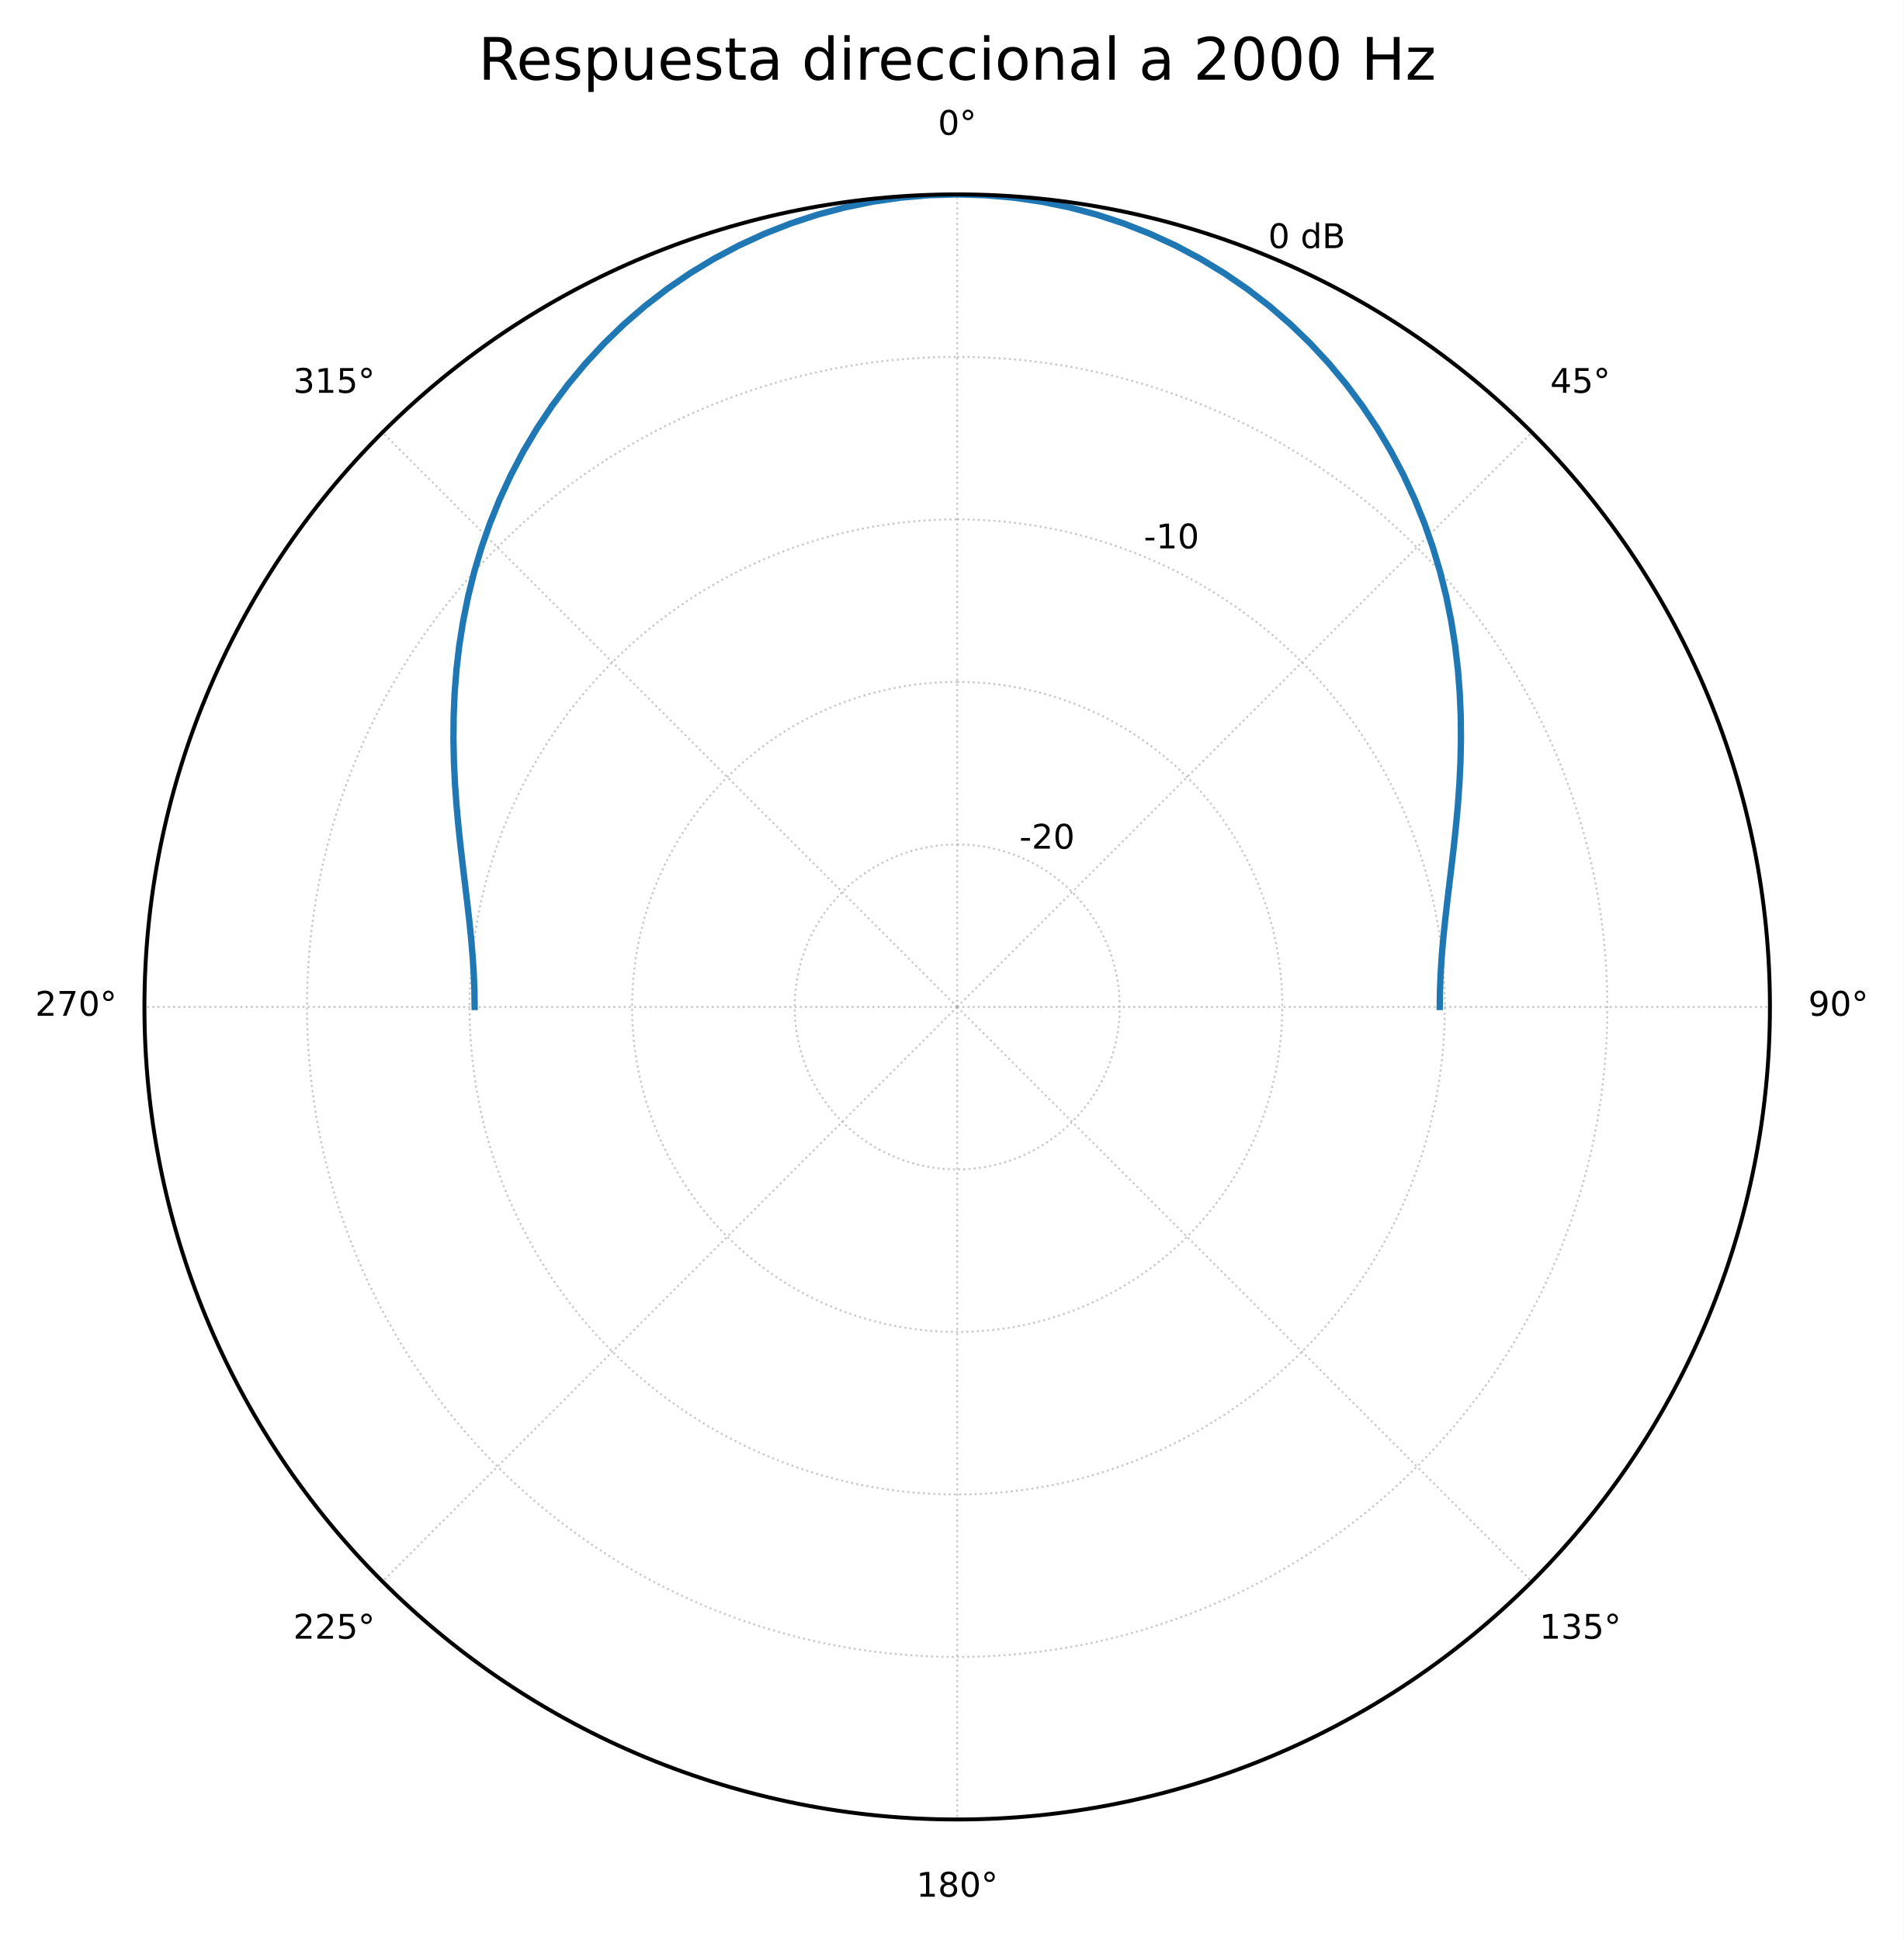
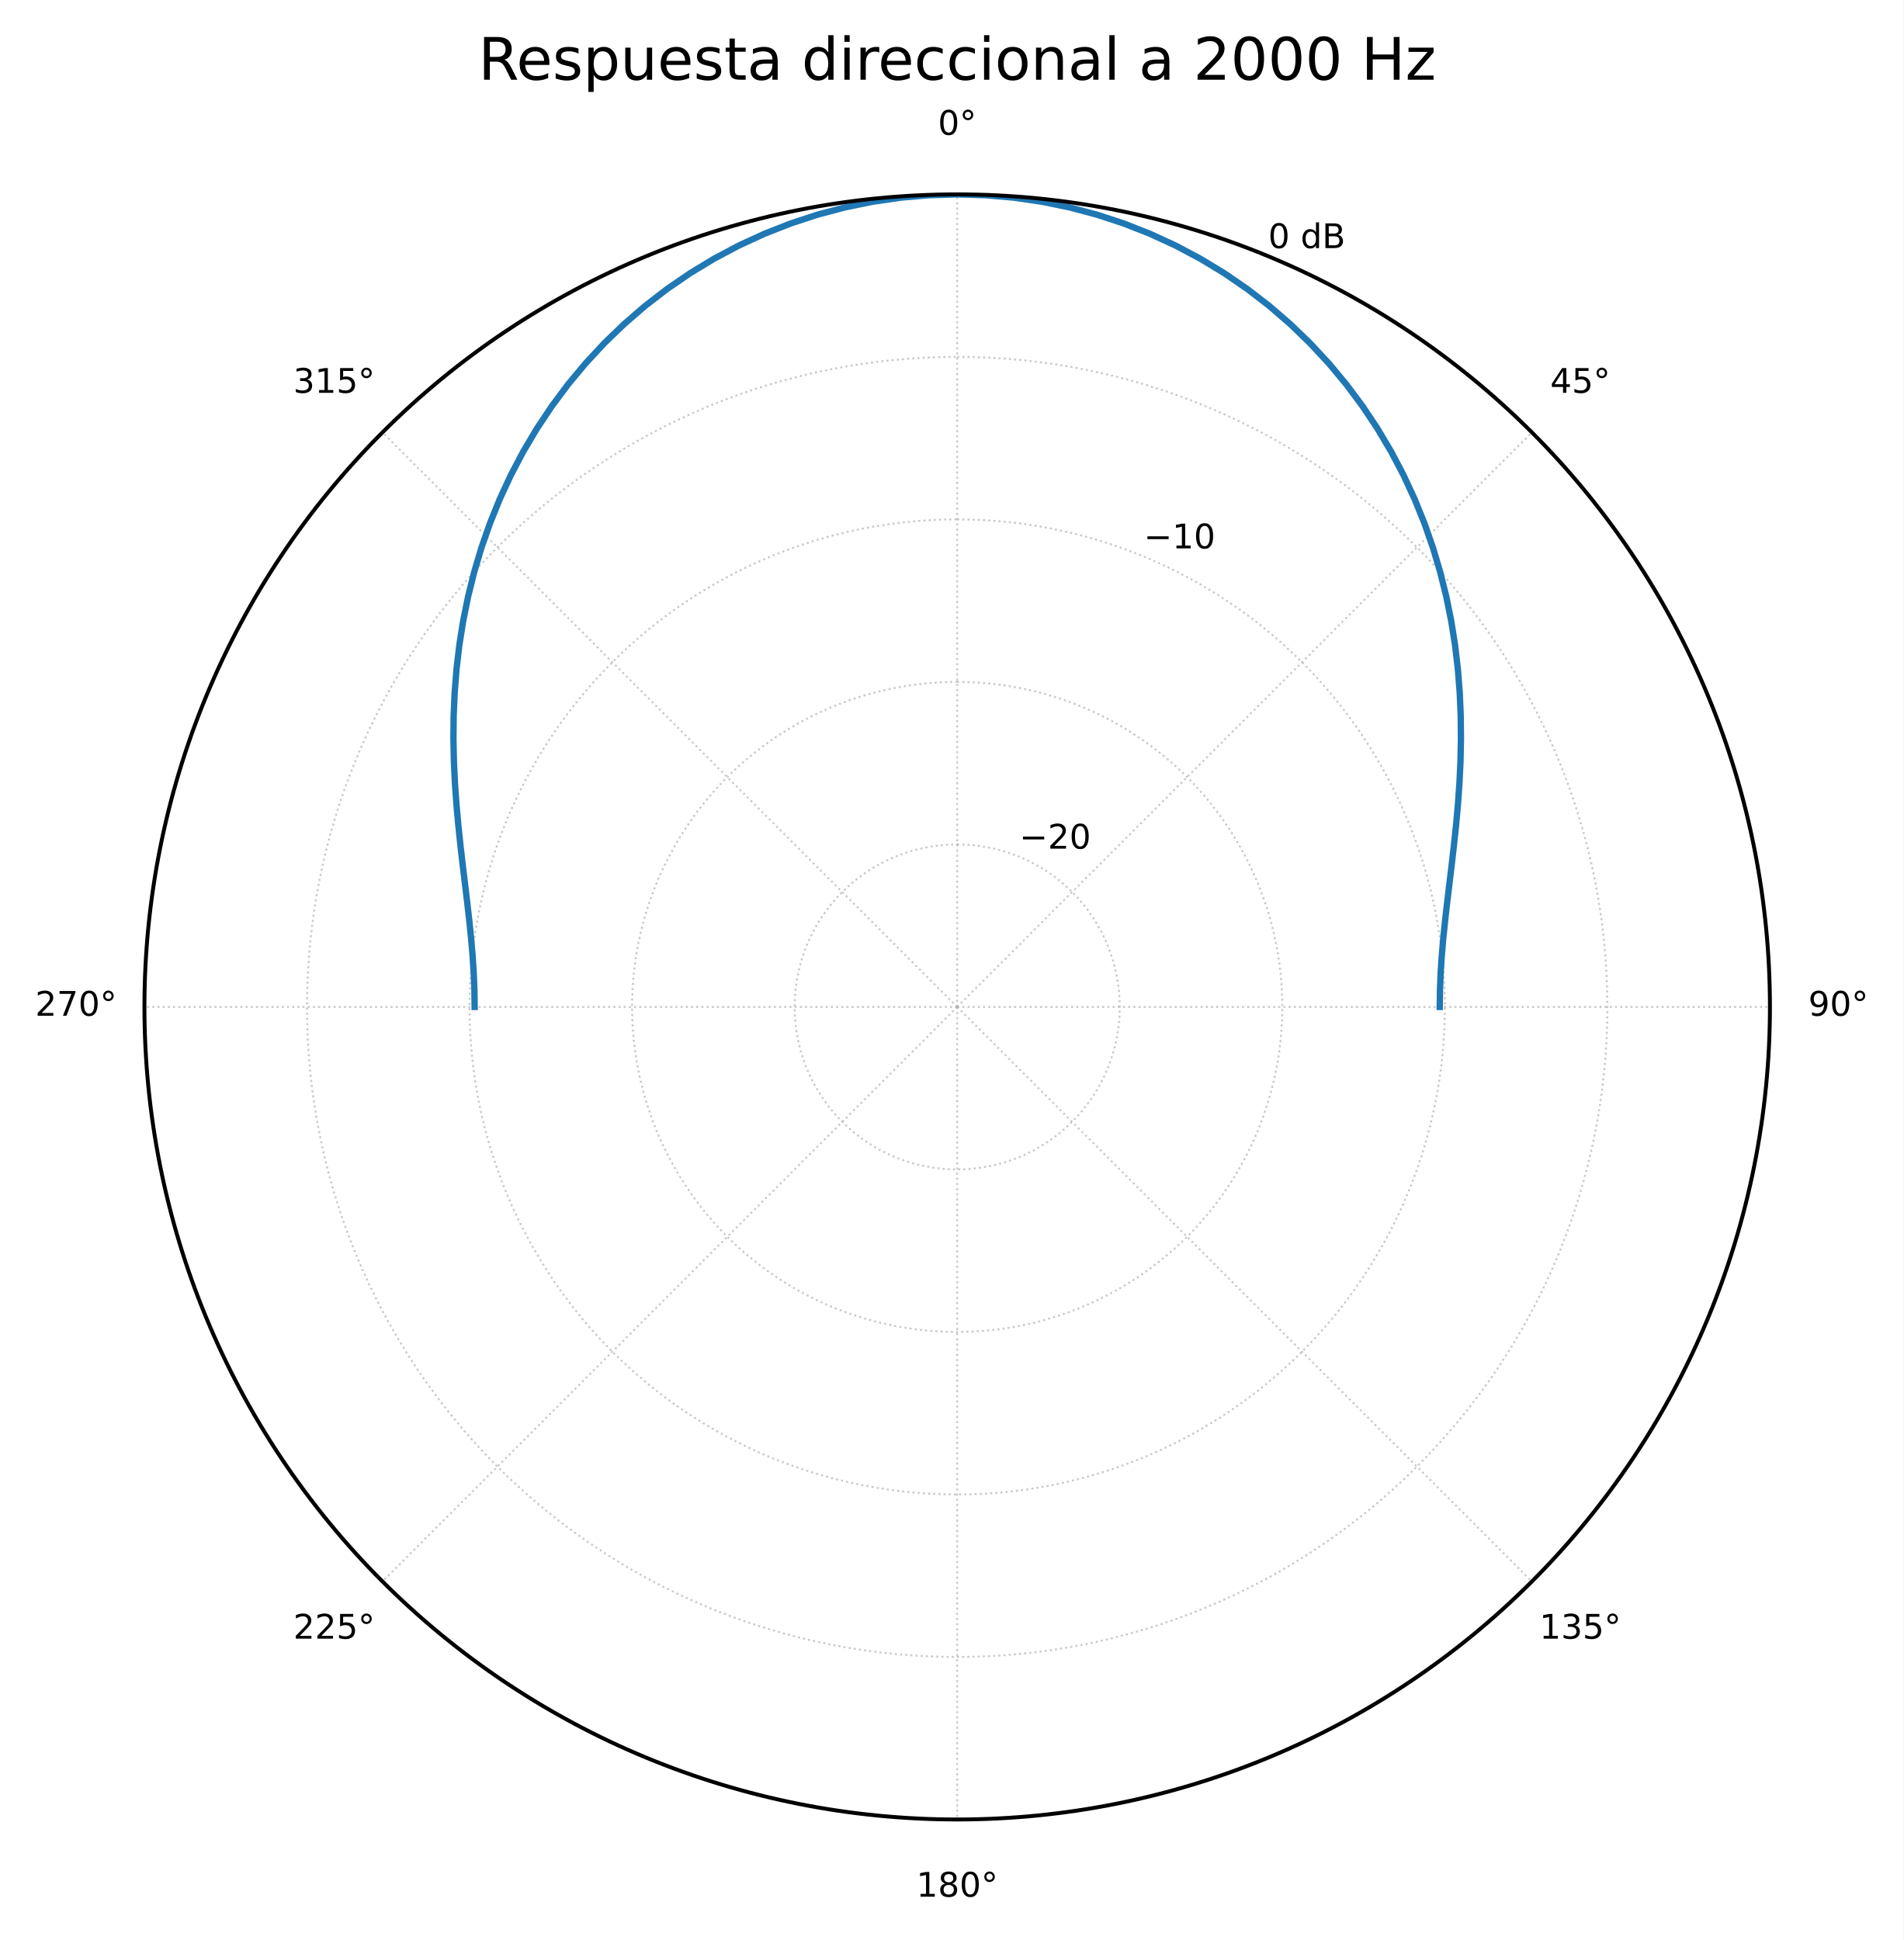
<svg xmlns="http://www.w3.org/2000/svg" xmlns:xlink="http://www.w3.org/1999/xlink" width="389.549pt" height="397.098pt" viewBox="0 0 389.549 397.098" version="1.1">
  <defs>
    <style type="text/css">*{stroke-linejoin: round; stroke-linecap: butt}</style>
  </defs>
  <g id="figure_1">
    <g id="patch_1">
      <path d="M 0 397.098  L 389.549 397.098  L 389.549 0  L 0 0  z " style="fill: #ffffff" />
    </g>
    <g id="axes_1">
      <g id="patch_2">
        <path d="M 362.198 206.108  C 362.198 184.267 357.896 162.639 349.538 142.46  C 341.18 122.282 328.928 103.946 313.484 88.502  C 298.04 73.058 279.705 60.807 259.526 52.448  C 239.348 44.09 217.719 39.788 195.878 39.788  C 174.037 39.788 152.409 44.09 132.23 52.448  C 112.052 60.807 93.716 73.058 78.272 88.502  C 62.828 103.946 50.577 122.282 42.219 142.46  C 33.861 162.639 29.558 184.267 29.558 206.108  C 29.558 227.949 33.861 249.578 42.219 269.756  C 50.577 289.934 62.828 308.27 78.272 323.714  C 93.716 339.158 112.052 351.41 132.23 359.768  C 152.409 368.126 174.037 372.428 195.878 372.428  C 217.719 372.428 239.348 368.126 259.526 359.768  C 279.705 351.41 298.04 339.158 313.484 323.714  C 328.928 308.27 341.18 289.934 349.538 269.756  C 357.896 249.578 362.198 227.949 362.198 206.108  M 195.878 206.108  C 195.878 206.108 195.878 206.108 195.878 206.108  C 195.878 206.108 195.878 206.108 195.878 206.108  C 195.878 206.108 195.878 206.108 195.878 206.108  C 195.878 206.108 195.878 206.108 195.878 206.108  C 195.878 206.108 195.878 206.108 195.878 206.108  C 195.878 206.108 195.878 206.108 195.878 206.108  C 195.878 206.108 195.878 206.108 195.878 206.108  C 195.878 206.108 195.878 206.108 195.878 206.108  C 195.878 206.108 195.878 206.108 195.878 206.108  C 195.878 206.108 195.878 206.108 195.878 206.108  C 195.878 206.108 195.878 206.108 195.878 206.108  C 195.878 206.108 195.878 206.108 195.878 206.108  C 195.878 206.108 195.878 206.108 195.878 206.108  C 195.878 206.108 195.878 206.108 195.878 206.108  C 195.878 206.108 195.878 206.108 195.878 206.108  C 195.878 206.108 195.878 206.108 195.878 206.108  z " style="fill: #ffffff" />
      </g>
      <g id="matplotlib.axis_1">
        <g id="xtick_1">
          <g id="line2d_1">
            <path d="M 195.878 206.108  L 195.878 39.788  " clip-path="url(#p73c5d50bfb)" style="fill: none; stroke-dasharray: 0.4,0.66; stroke-dashoffset: 0; stroke: #b0b0b0; stroke-opacity: 0.7; stroke-width: 0.4" />
          </g>
          <g id="text_1">
            <g transform="translate(191.9356 27.5909) scale(0.0694 -0.0694)">
              <defs>
                <path id="DejaVuSans-13" d="M 2034 4250  Q 1547 4250 1301 3770  Q 1056 3291 1056 2328  Q 1056 1369 1301 889  Q 1547 409 2034 409  Q 2525 409 2770 889  Q 3016 1369 3016 2328  Q 3016 3291 2770 3770  Q 2525 4250 2034 4250  z M 2034 4750  Q 2819 4750 3233 4129  Q 3647 3509 3647 2328  Q 3647 1150 3233 529  Q 2819 -91 2034 -91  Q 1250 -91 836 529  Q 422 1150 422 2328  Q 422 3509 836 4129  Q 1250 4750 2034 4750  z " transform="scale(0.015625)" />
                <path id="DejaVuSans-72" d="M 1600 4347  Q 1350 4347 1178 4173  Q 1006 4000 1006 3750  Q 1006 3503 1178 3333  Q 1350 3163 1600 3163  Q 1850 3163 2022 3333  Q 2194 3503 2194 3750  Q 2194 3997 2020 4172  Q 1847 4347 1600 4347  z M 1600 4750  Q 1800 4750 1984 4673  Q 2169 4597 2303 4453  Q 2447 4313 2519 4134  Q 2591 3956 2591 3750  Q 2591 3338 2302 3052  Q 2013 2766 1594 2766  Q 1172 2766 890 3047  Q 609 3328 609 3750  Q 609 4169 896 4459  Q 1184 4750 1600 4750  z " transform="scale(0.015625)" />
              </defs>
              <use xlink:href="#DejaVuSans-13" />
              <use xlink:href="#DejaVuSans-72" transform="translate(63.625 0)" />
            </g>
          </g>
        </g>
        <g id="xtick_2">
          <g id="line2d_2">
            <path d="M 195.878 206.108  L 313.484 88.502  " clip-path="url(#p73c5d50bfb)" style="fill: none; stroke-dasharray: 0.4,0.66; stroke-dashoffset: 0; stroke: #b0b0b0; stroke-opacity: 0.7; stroke-width: 0.4" />
          </g>
          <g id="text_2">
            <g transform="translate(317.2333 80.4054) scale(0.0694 -0.0694)">
              <defs>
                <path id="DejaVuSans-17" d="M 2419 4116  L 825 1625  L 2419 1625  L 2419 4116  z M 2253 4666  L 3047 4666  L 3047 1625  L 3713 1625  L 3713 1100  L 3047 1100  L 3047 0  L 2419 0  L 2419 1100  L 313 1100  L 313 1709  L 2253 4666  z " transform="scale(0.015625)" />
                <path id="DejaVuSans-18" d="M 691 4666  L 3169 4666  L 3169 4134  L 1269 4134  L 1269 2991  Q 1406 3038 1543 3061  Q 1681 3084 1819 3084  Q 2600 3084 3056 2656  Q 3513 2228 3513 1497  Q 3513 744 3044 326  Q 2575 -91 1722 -91  Q 1428 -91 1123 -41  Q 819 9 494 109  L 494 744  Q 775 591 1075 516  Q 1375 441 1709 441  Q 2250 441 2565 725  Q 2881 1009 2881 1497  Q 2881 1984 2565 2268  Q 2250 2553 1709 2553  Q 1456 2553 1204 2497  Q 953 2441 691 2322  L 691 4666  z " transform="scale(0.015625)" />
              </defs>
              <use xlink:href="#DejaVuSans-17" />
              <use xlink:href="#DejaVuSans-18" transform="translate(63.625 0)" />
              <use xlink:href="#DejaVuSans-72" transform="translate(127.25 0)" />
            </g>
          </g>
        </g>
        <g id="xtick_3">
          <g id="line2d_3">
            <path d="M 195.878 206.108  L 362.198 206.108  " clip-path="url(#p73c5d50bfb)" style="fill: none; stroke-dasharray: 0.4,0.66; stroke-dashoffset: 0; stroke: #b0b0b0; stroke-opacity: 0.7; stroke-width: 0.4" />
          </g>
          <g id="text_3">
            <g transform="translate(370.0478 207.9109) scale(0.0694 -0.0694)">
              <defs>
                <path id="DejaVuSans-1c" d="M 703 97  L 703 672  Q 941 559 1184 500  Q 1428 441 1663 441  Q 2288 441 2617 861  Q 2947 1281 2994 2138  Q 2813 1869 2534 1725  Q 2256 1581 1919 1581  Q 1219 1581 811 2004  Q 403 2428 403 3163  Q 403 3881 828 4315  Q 1253 4750 1959 4750  Q 2769 4750 3195 4129  Q 3622 3509 3622 2328  Q 3622 1225 3098 567  Q 2575 -91 1691 -91  Q 1453 -91 1209 -44  Q 966 3 703 97  z M 1959 2075  Q 2384 2075 2632 2365  Q 2881 2656 2881 3163  Q 2881 3666 2632 3958  Q 2384 4250 1959 4250  Q 1534 4250 1286 3958  Q 1038 3666 1038 3163  Q 1038 2656 1286 2365  Q 1534 2075 1959 2075  z " transform="scale(0.015625)" />
              </defs>
              <use xlink:href="#DejaVuSans-1c" />
              <use xlink:href="#DejaVuSans-13" transform="translate(63.625 0)" />
              <use xlink:href="#DejaVuSans-72" transform="translate(127.25 0)" />
            </g>
          </g>
        </g>
        <g id="xtick_4">
          <g id="line2d_4">
            <path d="M 195.878 206.108  L 313.484 323.714  " clip-path="url(#p73c5d50bfb)" style="fill: none; stroke-dasharray: 0.4,0.66; stroke-dashoffset: 0; stroke: #b0b0b0; stroke-opacity: 0.7; stroke-width: 0.4" />
          </g>
          <g id="text_4">
            <g transform="translate(315.0255 335.4164) scale(0.0694 -0.0694)">
              <defs>
                <path id="DejaVuSans-14" d="M 794 531  L 1825 531  L 1825 4091  L 703 3866  L 703 4441  L 1819 4666  L 2450 4666  L 2450 531  L 3481 531  L 3481 0  L 794 0  L 794 531  z " transform="scale(0.015625)" />
                <path id="DejaVuSans-16" d="M 2597 2516  Q 3050 2419 3304 2112  Q 3559 1806 3559 1356  Q 3559 666 3084 287  Q 2609 -91 1734 -91  Q 1441 -91 1130 -33  Q 819 25 488 141  L 488 750  Q 750 597 1062 519  Q 1375 441 1716 441  Q 2309 441 2620 675  Q 2931 909 2931 1356  Q 2931 1769 2642 2001  Q 2353 2234 1838 2234  L 1294 2234  L 1294 2753  L 1863 2753  Q 2328 2753 2575 2939  Q 2822 3125 2822 3475  Q 2822 3834 2567 4026  Q 2313 4219 1838 4219  Q 1578 4219 1281 4162  Q 984 4106 628 3988  L 628 4550  Q 988 4650 1302 4700  Q 1616 4750 1894 4750  Q 2613 4750 3031 4423  Q 3450 4097 3450 3541  Q 3450 3153 3228 2886  Q 3006 2619 2597 2516  z " transform="scale(0.015625)" />
              </defs>
              <use xlink:href="#DejaVuSans-14" />
              <use xlink:href="#DejaVuSans-16" transform="translate(63.625 0)" />
              <use xlink:href="#DejaVuSans-18" transform="translate(127.25 0)" />
              <use xlink:href="#DejaVuSans-72" transform="translate(190.875 0)" />
            </g>
          </g>
        </g>
        <g id="xtick_5">
          <g id="line2d_5">
            <path d="M 195.878 206.108  L 195.878 372.428  " clip-path="url(#p73c5d50bfb)" style="fill: none; stroke-dasharray: 0.4,0.66; stroke-dashoffset: 0; stroke: #b0b0b0; stroke-opacity: 0.7; stroke-width: 0.4" />
          </g>
          <g id="text_5">
            <g transform="translate(187.52 388.2309) scale(0.0694 -0.0694)">
              <defs>
                <path id="DejaVuSans-1b" d="M 2034 2216  Q 1584 2216 1326 1975  Q 1069 1734 1069 1313  Q 1069 891 1326 650  Q 1584 409 2034 409  Q 2484 409 2743 651  Q 3003 894 3003 1313  Q 3003 1734 2745 1975  Q 2488 2216 2034 2216  z M 1403 2484  Q 997 2584 770 2862  Q 544 3141 544 3541  Q 544 4100 942 4425  Q 1341 4750 2034 4750  Q 2731 4750 3128 4425  Q 3525 4100 3525 3541  Q 3525 3141 3298 2862  Q 3072 2584 2669 2484  Q 3125 2378 3379 2068  Q 3634 1759 3634 1313  Q 3634 634 3220 271  Q 2806 -91 2034 -91  Q 1263 -91 848 271  Q 434 634 434 1313  Q 434 1759 690 2068  Q 947 2378 1403 2484  z M 1172 3481  Q 1172 3119 1398 2916  Q 1625 2713 2034 2713  Q 2441 2713 2670 2916  Q 2900 3119 2900 3481  Q 2900 3844 2670 4047  Q 2441 4250 2034 4250  Q 1625 4250 1398 4047  Q 1172 3844 1172 3481  z " transform="scale(0.015625)" />
              </defs>
              <use xlink:href="#DejaVuSans-14" />
              <use xlink:href="#DejaVuSans-1b" transform="translate(63.625 0)" />
              <use xlink:href="#DejaVuSans-13" transform="translate(127.25 0)" />
              <use xlink:href="#DejaVuSans-72" transform="translate(190.875 0)" />
            </g>
          </g>
        </g>
        <g id="xtick_6">
          <g id="line2d_6">
            <path d="M 195.878 206.108  L 78.272 323.714  " clip-path="url(#p73c5d50bfb)" style="fill: none; stroke-dasharray: 0.4,0.66; stroke-dashoffset: 0; stroke: #b0b0b0; stroke-opacity: 0.7; stroke-width: 0.4" />
          </g>
          <g id="text_6">
            <g transform="translate(60.0145 335.4164) scale(0.0694 -0.0694)">
              <defs>
                <path id="DejaVuSans-15" d="M 1228 531  L 3431 531  L 3431 0  L 469 0  L 469 531  Q 828 903 1448 1529  Q 2069 2156 2228 2338  Q 2531 2678 2651 2914  Q 2772 3150 2772 3378  Q 2772 3750 2511 3984  Q 2250 4219 1831 4219  Q 1534 4219 1204 4116  Q 875 4013 500 3803  L 500 4441  Q 881 4594 1212 4672  Q 1544 4750 1819 4750  Q 2544 4750 2975 4387  Q 3406 4025 3406 3419  Q 3406 3131 3298 2873  Q 3191 2616 2906 2266  Q 2828 2175 2409 1742  Q 1991 1309 1228 531  z " transform="scale(0.015625)" />
              </defs>
              <use xlink:href="#DejaVuSans-15" />
              <use xlink:href="#DejaVuSans-15" transform="translate(63.625 0)" />
              <use xlink:href="#DejaVuSans-18" transform="translate(127.25 0)" />
              <use xlink:href="#DejaVuSans-72" transform="translate(190.875 0)" />
            </g>
          </g>
        </g>
        <g id="xtick_7">
          <g id="line2d_7">
            <path d="M 195.878 206.108  L 29.558 206.108  " clip-path="url(#p73c5d50bfb)" style="fill: none; stroke-dasharray: 0.4,0.66; stroke-dashoffset: 0; stroke: #b0b0b0; stroke-opacity: 0.7; stroke-width: 0.4" />
          </g>
          <g id="text_7">
            <g transform="translate(7.2 207.9109) scale(0.0694 -0.0694)">
              <defs>
                <path id="DejaVuSans-1a" d="M 525 4666  L 3525 4666  L 3525 4397  L 1831 0  L 1172 0  L 2766 4134  L 525 4134  L 525 4666  z " transform="scale(0.015625)" />
              </defs>
              <use xlink:href="#DejaVuSans-15" />
              <use xlink:href="#DejaVuSans-1a" transform="translate(63.625 0)" />
              <use xlink:href="#DejaVuSans-13" transform="translate(127.25 0)" />
              <use xlink:href="#DejaVuSans-72" transform="translate(190.875 0)" />
            </g>
          </g>
        </g>
        <g id="xtick_8">
          <g id="line2d_8">
            <path d="M 195.878 206.108  L 78.272 88.502  " clip-path="url(#p73c5d50bfb)" style="fill: none; stroke-dasharray: 0.4,0.66; stroke-dashoffset: 0; stroke: #b0b0b0; stroke-opacity: 0.7; stroke-width: 0.4" />
          </g>
          <g id="text_8">
            <g transform="translate(60.0145 80.4054) scale(0.0694 -0.0694)">
              <use xlink:href="#DejaVuSans-16" />
              <use xlink:href="#DejaVuSans-14" transform="translate(63.625 0)" />
              <use xlink:href="#DejaVuSans-18" transform="translate(127.25 0)" />
              <use xlink:href="#DejaVuSans-72" transform="translate(190.875 0)" />
            </g>
          </g>
        </g>
      </g>
      <g id="matplotlib.axis_2">
        <g id="ytick_1">
          <g id="line2d_9">
            <path d="M 195.878 172.844  C 200.247 172.844 204.572 173.705 208.608 175.376  C 212.644 177.048 216.311 179.498 219.4 182.587  C 222.488 185.676 224.939 189.343 226.61 193.379  C 228.282 197.414 229.142 201.74 229.142 206.108  C 229.142 210.476 228.282 214.802 226.61 218.838  C 224.939 222.873 222.488 226.541 219.4 229.629  C 216.311 232.718 212.644 235.168 208.608 236.84  C 204.572 238.512 200.247 239.372 195.878 239.372  C 191.51 239.372 187.184 238.512 183.149 236.84  C 179.113 235.168 175.446 232.718 172.357 229.629  C 169.268 226.541 166.818 222.873 165.146 218.838  C 163.475 214.802 162.614 210.476 162.614 206.108  C 162.614 201.74 163.475 197.414 165.146 193.379  C 166.818 189.343 169.268 185.676 172.357 182.587  C 175.446 179.498 179.113 177.048 183.149 175.376  C 187.184 173.705 191.51 172.844 195.878 172.844  " clip-path="url(#p73c5d50bfb)" style="fill: none; stroke-dasharray: 0.4,0.66; stroke-dashoffset: 0; stroke: #b0b0b0; stroke-opacity: 0.7; stroke-width: 0.4" />
          </g>
          <g id="text_9">
            <g transform="translate(208.6079 173.709) scale(0.0694 -0.0694)">
              <defs>
-                 <path id="DejaVuSans-10" d="M 313 2009  L 1997 2009  L 1997 1497  L 313 1497  L 313 2009  z " transform="scale(0.015625)" />
-               </defs>
-               <use xlink:href="#DejaVuSans-10" />
-               <use xlink:href="#DejaVuSans-15" transform="translate(36.07812 0)" />
-               <use xlink:href="#DejaVuSans-13" transform="translate(99.70312 0)" />
+                 <path id="DejaVuSans-c9c" d="M 678 2272  L 4684 2272  L 4684 1741  L 678 1741  L 678 2272  z " transform="scale(0.015625)" />
+               </defs>
+               <use xlink:href="#DejaVuSans-c9c" />
+               <use xlink:href="#DejaVuSans-15" transform="translate(83.79688 0)" />
+               <use xlink:href="#DejaVuSans-13" transform="translate(147.4219 0)" />
            </g>
          </g>
        </g>
        <g id="ytick_2">
          <g id="line2d_10">
            <path d="M 195.878 139.58  C 204.615 139.58 213.266 141.301 221.338 144.644  C 229.409 147.988 236.743 152.888 242.921 159.066  C 249.098 165.243 253.999 172.578 257.342 180.649  C 260.685 188.72 262.406 197.372 262.406 206.108  C 262.406 214.845 260.685 223.496 257.342 231.567  C 253.999 239.639 249.098 246.973 242.921 253.151  C 236.743 259.328 229.409 264.229 221.338 267.572  C 213.266 270.915 204.615 272.636 195.878 272.636  C 187.142 272.636 178.491 270.915 170.419 267.572  C 162.348 264.229 155.014 259.328 148.836 253.151  C 142.658 246.973 137.758 239.639 134.415 231.567  C 131.071 223.496 129.35 214.845 129.35 206.108  C 129.35 197.372 131.071 188.72 134.415 180.649  C 137.758 172.578 142.658 165.243 148.836 159.066  C 155.014 152.888 162.348 147.988 170.419 144.644  C 178.491 141.301 187.142 139.58 195.878 139.58  " clip-path="url(#p73c5d50bfb)" style="fill: none; stroke-dasharray: 0.4,0.66; stroke-dashoffset: 0; stroke: #b0b0b0; stroke-opacity: 0.7; stroke-width: 0.4" />
          </g>
        </g>
        <g id="ytick_3">
          <g id="line2d_11">
            <path d="M 195.878 106.316  C 208.983 106.316 221.96 108.897 234.067 113.912  C 246.174 118.927 257.176 126.278 266.442 135.545  C 275.708 144.811 283.059 155.812 288.074 167.919  C 293.089 180.026 295.67 193.004 295.67 206.108  C 295.67 219.213 293.089 232.19 288.074 244.297  C 283.059 256.404 275.708 267.405 266.442 276.672  C 257.176 285.938 246.174 293.289 234.067 298.304  C 221.96 303.319 208.983 305.9 195.878 305.9  C 182.774 305.9 169.797 303.319 157.69 298.304  C 145.583 293.289 134.581 285.938 125.315 276.672  C 116.048 267.405 108.697 256.404 103.683 244.297  C 98.668 232.19 96.086 219.213 96.086 206.108  C 96.086 193.004 98.668 180.026 103.683 167.919  C 108.697 155.812 116.048 144.811 125.315 135.545  C 134.581 126.278 145.583 118.927 157.69 113.912  C 169.797 108.897 182.774 106.316 195.878 106.316  " clip-path="url(#p73c5d50bfb)" style="fill: none; stroke-dasharray: 0.4,0.66; stroke-dashoffset: 0; stroke: #b0b0b0; stroke-opacity: 0.7; stroke-width: 0.4" />
          </g>
          <g id="text_10">
            <g transform="translate(234.0671 112.2451) scale(0.0694 -0.0694)">
-               <use xlink:href="#DejaVuSans-10" />
-               <use xlink:href="#DejaVuSans-14" transform="translate(36.07812 0)" />
-               <use xlink:href="#DejaVuSans-13" transform="translate(99.70312 0)" />
+               <use xlink:href="#DejaVuSans-c9c" />
+               <use xlink:href="#DejaVuSans-14" transform="translate(83.79688 0)" />
+               <use xlink:href="#DejaVuSans-13" transform="translate(147.4219 0)" />
            </g>
          </g>
        </g>
        <g id="ytick_4">
          <g id="line2d_12">
            <path d="M 195.878 73.052  C 213.351 73.052 230.654 76.494 246.797 83.18  C 262.939 89.867 277.608 99.668 289.963 112.023  C 302.318 124.378 312.12 139.047 318.806 155.19  C 325.493 171.333 328.934 188.635 328.934 206.108  C 328.934 223.581 325.493 240.884 318.806 257.026  C 312.12 273.169 302.318 287.838 289.963 300.193  C 277.608 312.548 262.939 322.349 246.797 329.036  C 230.654 335.722 213.351 339.164 195.878 339.164  C 178.406 339.164 161.103 335.722 144.96 329.036  C 128.817 322.349 114.149 312.548 101.794 300.193  C 89.438 287.838 79.637 273.169 72.951 257.026  C 66.264 240.884 62.822 223.581 62.822 206.108  C 62.822 188.635 66.264 171.333 72.951 155.19  C 79.637 139.047 89.438 124.378 101.794 112.023  C 114.149 99.668 128.817 89.867 144.96 83.18  C 161.103 76.494 178.406 73.052 195.878 73.052  " clip-path="url(#p73c5d50bfb)" style="fill: none; stroke-dasharray: 0.4,0.66; stroke-dashoffset: 0; stroke: #b0b0b0; stroke-opacity: 0.7; stroke-width: 0.4" />
          </g>
        </g>
        <g id="ytick_5">
          <g id="line2d_13">
            <path d="M 195.878 39.788  C 217.719 39.788 239.348 44.09 259.526 52.448  C 279.705 60.807 298.04 73.058 313.484 88.502  C 328.928 103.946 341.18 122.282 349.538 142.46  C 357.896 162.639 362.198 184.267 362.198 206.108  C 362.198 227.949 357.896 249.578 349.538 269.756  C 341.18 289.934 328.928 308.27 313.484 323.714  C 298.04 339.158 279.705 351.41 259.526 359.768  C 239.348 368.126 217.719 372.428 195.878 372.428  C 174.037 372.428 152.409 368.126 132.23 359.768  C 112.052 351.41 93.716 339.158 78.272 323.714  C 62.828 308.27 50.577 289.934 42.219 269.756  C 33.861 249.578 29.558 227.949 29.558 206.108  C 29.558 184.267 33.861 162.639 42.219 142.46  C 50.577 122.282 62.828 103.946 78.272 88.502  C 93.716 73.058 112.052 60.807 132.23 52.448  C 152.409 44.09 174.037 39.788 195.878 39.788  " clip-path="url(#p73c5d50bfb)" style="fill: none; stroke-dasharray: 0.4,0.66; stroke-dashoffset: 0; stroke: #b0b0b0; stroke-opacity: 0.7; stroke-width: 0.4" />
          </g>
          <g id="text_11">
            <g transform="translate(259.5263 50.78126) scale(0.0694 -0.0694)">
              <defs>
                <path id="DejaVuSans-3" transform="scale(0.015625)" />
                <path id="DejaVuSans-47" d="M 2906 2969  L 2906 4863  L 3481 4863  L 3481 0  L 2906 0  L 2906 525  Q 2725 213 2448 61  Q 2172 -91 1784 -91  Q 1150 -91 751 415  Q 353 922 353 1747  Q 353 2572 751 3078  Q 1150 3584 1784 3584  Q 2172 3584 2448 3432  Q 2725 3281 2906 2969  z M 947 1747  Q 947 1113 1208 752  Q 1469 391 1925 391  Q 2381 391 2643 752  Q 2906 1113 2906 1747  Q 2906 2381 2643 2742  Q 2381 3103 1925 3103  Q 1469 3103 1208 2742  Q 947 2381 947 1747  z " transform="scale(0.015625)" />
                <path id="DejaVuSans-25" d="M 1259 2228  L 1259 519  L 2272 519  Q 2781 519 3026 730  Q 3272 941 3272 1375  Q 3272 1813 3026 2020  Q 2781 2228 2272 2228  L 1259 2228  z M 1259 4147  L 1259 2741  L 2194 2741  Q 2656 2741 2882 2914  Q 3109 3088 3109 3444  Q 3109 3797 2882 3972  Q 2656 4147 2194 4147  L 1259 4147  z M 628 4666  L 2241 4666  Q 2963 4666 3353 4366  Q 3744 4066 3744 3513  Q 3744 3084 3544 2831  Q 3344 2578 2956 2516  Q 3422 2416 3680 2098  Q 3938 1781 3938 1306  Q 3938 681 3513 340  Q 3088 0 2303 0  L 628 0  L 628 4666  z " transform="scale(0.015625)" />
              </defs>
              <use xlink:href="#DejaVuSans-13" />
              <use xlink:href="#DejaVuSans-3" transform="translate(63.625 0)" />
              <use xlink:href="#DejaVuSans-47" transform="translate(95.40625 0)" />
              <use xlink:href="#DejaVuSans-25" transform="translate(158.8906 0)" />
            </g>
          </g>
        </g>
      </g>
      <g id="line2d_14">
        <path d="M 97.129 206.108  L 97.082 202.658  L 96.942 199.19  L 96.716 195.686  L 96.411 192.129  L 96.041 188.504  L 95.619 184.797  L 95.164 180.997  L 94.694 177.094  L 94.23 173.081  L 93.795 168.953  L 93.411 164.709  L 93.101 160.349  L 92.887 155.876  L 92.791 151.295  L 92.834 146.615  L 93.037 141.845  L 93.417 136.997  L 93.993 132.084  L 94.779 127.12  L 95.789 122.123  L 97.034 117.108  L 98.525 112.095  L 100.27 107.103  L 102.274 102.149  L 104.54 97.256  L 107.073 92.442  L 109.87 87.728  L 112.931 83.133  L 116.252 78.679  L 119.827 74.383  L 123.649 70.265  L 127.711 66.343  L 132 62.636  L 136.507 59.159  L 141.217 55.928  L 146.117 52.958  L 151.19 50.263  L 156.421 47.855  L 161.792 45.744  L 167.284 43.942  L 172.879 42.456  L 178.556 41.293  L 184.295 40.458  L 190.076 39.956  L 195.878 39.788  L 195.878 39.788  L 201.681 39.956  L 207.462 40.458  L 213.201 41.293  L 218.878 42.456  L 224.473 43.942  L 229.965 45.744  L 235.335 47.855  L 240.566 50.263  L 245.64 52.958  L 250.54 55.928  L 255.25 59.159  L 259.756 62.636  L 264.046 66.343  L 268.107 70.265  L 271.93 74.383  L 275.505 78.679  L 278.826 83.133  L 281.887 87.728  L 284.684 92.442  L 287.216 97.256  L 289.483 102.149  L 291.487 107.103  L 293.231 112.095  L 294.723 117.108  L 295.968 122.123  L 296.978 127.12  L 297.764 132.084  L 298.34 136.997  L 298.72 141.845  L 298.923 146.615  L 298.966 151.295  L 298.87 155.876  L 298.656 160.349  L 298.346 164.709  L 297.961 168.953  L 297.526 173.081  L 297.063 177.094  L 296.593 180.997  L 296.137 184.797  L 295.716 188.504  L 295.345 192.129  L 295.041 195.686  L 294.814 199.19  L 294.675 202.658  L 294.628 206.108  " clip-path="url(#p73c5d50bfb)" style="fill: none; stroke: #1f77b4; stroke-width: 1.3; stroke-linecap: square" />
      </g>
      <g id="patch_3">
        <path d="M 195.878 39.788  C 174.037 39.788 152.409 44.09 132.23 52.448  C 112.052 60.807 93.716 73.058 78.272 88.502  C 62.828 103.946 50.577 122.282 42.219 142.46  C 33.861 162.639 29.558 184.267 29.558 206.108  C 29.558 227.949 33.861 249.578 42.219 269.756  C 50.577 289.934 62.828 308.27 78.272 323.714  C 93.716 339.158 112.052 351.41 132.23 359.768  C 152.409 368.126 174.037 372.428 195.878 372.428  C 217.719 372.428 239.348 368.126 259.526 359.768  C 279.705 351.41 298.04 339.158 313.484 323.714  C 328.928 308.27 341.18 289.934 349.538 269.756  C 357.896 249.578 362.198 227.949 362.198 206.108  C 362.198 184.267 357.896 162.639 349.538 142.46  C 341.18 122.282 328.928 103.946 313.484 88.502  C 298.04 73.058 279.705 60.807 259.526 52.448  C 239.348 44.09 217.719 39.788 195.878 39.788  " style="fill: none; stroke: #000000; stroke-width: 0.8; stroke-linejoin: miter; stroke-linecap: square" />
      </g>
      <g id="text_12">
        <g transform="translate(97.88242 16.31812) scale(0.12 -0.12)">
          <defs>
            <path id="DejaVuSans-35" d="M 2841 2188  Q 3044 2119 3236 1894  Q 3428 1669 3622 1275  L 4263 0  L 3584 0  L 2988 1197  Q 2756 1666 2539 1819  Q 2322 1972 1947 1972  L 1259 1972  L 1259 0  L 628 0  L 628 4666  L 2053 4666  Q 2853 4666 3247 4331  Q 3641 3997 3641 3322  Q 3641 2881 3436 2590  Q 3231 2300 2841 2188  z M 1259 4147  L 1259 2491  L 2053 2491  Q 2509 2491 2742 2702  Q 2975 2913 2975 3322  Q 2975 3731 2742 3939  Q 2509 4147 2053 4147  L 1259 4147  z " transform="scale(0.015625)" />
            <path id="DejaVuSans-48" d="M 3597 1894  L 3597 1613  L 953 1613  Q 991 1019 1311 708  Q 1631 397 2203 397  Q 2534 397 2845 478  Q 3156 559 3463 722  L 3463 178  Q 3153 47 2828 -22  Q 2503 -91 2169 -91  Q 1331 -91 842 396  Q 353 884 353 1716  Q 353 2575 817 3079  Q 1281 3584 2069 3584  Q 2775 3584 3186 3129  Q 3597 2675 3597 1894  z M 3022 2063  Q 3016 2534 2758 2815  Q 2500 3097 2075 3097  Q 1594 3097 1305 2825  Q 1016 2553 972 2059  L 3022 2063  z " transform="scale(0.015625)" />
            <path id="DejaVuSans-56" d="M 2834 3397  L 2834 2853  Q 2591 2978 2328 3040  Q 2066 3103 1784 3103  Q 1356 3103 1142 2972  Q 928 2841 928 2578  Q 928 2378 1081 2264  Q 1234 2150 1697 2047  L 1894 2003  Q 2506 1872 2764 1633  Q 3022 1394 3022 966  Q 3022 478 2636 193  Q 2250 -91 1575 -91  Q 1294 -91 989 -36  Q 684 19 347 128  L 347 722  Q 666 556 975 473  Q 1284 391 1588 391  Q 1994 391 2212 530  Q 2431 669 2431 922  Q 2431 1156 2273 1281  Q 2116 1406 1581 1522  L 1381 1569  Q 847 1681 609 1914  Q 372 2147 372 2553  Q 372 3047 722 3315  Q 1072 3584 1716 3584  Q 2034 3584 2315 3537  Q 2597 3491 2834 3397  z " transform="scale(0.015625)" />
            <path id="DejaVuSans-53" d="M 1159 525  L 1159 -1331  L 581 -1331  L 581 3500  L 1159 3500  L 1159 2969  Q 1341 3281 1617 3432  Q 1894 3584 2278 3584  Q 2916 3584 3314 3078  Q 3713 2572 3713 1747  Q 3713 922 3314 415  Q 2916 -91 2278 -91  Q 1894 -91 1617 61  Q 1341 213 1159 525  z M 3116 1747  Q 3116 2381 2855 2742  Q 2594 3103 2138 3103  Q 1681 3103 1420 2742  Q 1159 2381 1159 1747  Q 1159 1113 1420 752  Q 1681 391 2138 391  Q 2594 391 2855 752  Q 3116 1113 3116 1747  z " transform="scale(0.015625)" />
            <path id="DejaVuSans-58" d="M 544 1381  L 544 3500  L 1119 3500  L 1119 1403  Q 1119 906 1312 657  Q 1506 409 1894 409  Q 2359 409 2629 706  Q 2900 1003 2900 1516  L 2900 3500  L 3475 3500  L 3475 0  L 2900 0  L 2900 538  Q 2691 219 2414 64  Q 2138 -91 1772 -91  Q 1169 -91 856 284  Q 544 659 544 1381  z M 1991 3584  L 1991 3584  z " transform="scale(0.015625)" />
            <path id="DejaVuSans-57" d="M 1172 4494  L 1172 3500  L 2356 3500  L 2356 3053  L 1172 3053  L 1172 1153  Q 1172 725 1289 603  Q 1406 481 1766 481  L 2356 481  L 2356 0  L 1766 0  Q 1100 0 847 248  Q 594 497 594 1153  L 594 3053  L 172 3053  L 172 3500  L 594 3500  L 594 4494  L 1172 4494  z " transform="scale(0.015625)" />
            <path id="DejaVuSans-44" d="M 2194 1759  Q 1497 1759 1228 1600  Q 959 1441 959 1056  Q 959 750 1161 570  Q 1363 391 1709 391  Q 2188 391 2477 730  Q 2766 1069 2766 1631  L 2766 1759  L 2194 1759  z M 3341 1997  L 3341 0  L 2766 0  L 2766 531  Q 2569 213 2275 61  Q 1981 -91 1556 -91  Q 1019 -91 701 211  Q 384 513 384 1019  Q 384 1609 779 1909  Q 1175 2209 1959 2209  L 2766 2209  L 2766 2266  Q 2766 2663 2505 2880  Q 2244 3097 1772 3097  Q 1472 3097 1187 3025  Q 903 2953 641 2809  L 641 3341  Q 956 3463 1253 3523  Q 1550 3584 1831 3584  Q 2591 3584 2966 3190  Q 3341 2797 3341 1997  z " transform="scale(0.015625)" />
            <path id="DejaVuSans-4c" d="M 603 3500  L 1178 3500  L 1178 0  L 603 0  L 603 3500  z M 603 4863  L 1178 4863  L 1178 4134  L 603 4134  L 603 4863  z " transform="scale(0.015625)" />
            <path id="DejaVuSans-55" d="M 2631 2963  Q 2534 3019 2420 3045  Q 2306 3072 2169 3072  Q 1681 3072 1420 2755  Q 1159 2438 1159 1844  L 1159 0  L 581 0  L 581 3500  L 1159 3500  L 1159 2956  Q 1341 3275 1631 3429  Q 1922 3584 2338 3584  Q 2397 3584 2469 3576  Q 2541 3569 2628 3553  L 2631 2963  z " transform="scale(0.015625)" />
            <path id="DejaVuSans-46" d="M 3122 3366  L 3122 2828  Q 2878 2963 2633 3030  Q 2388 3097 2138 3097  Q 1578 3097 1268 2742  Q 959 2388 959 1747  Q 959 1106 1268 751  Q 1578 397 2138 397  Q 2388 397 2633 464  Q 2878 531 3122 666  L 3122 134  Q 2881 22 2623 -34  Q 2366 -91 2075 -91  Q 1284 -91 818 406  Q 353 903 353 1747  Q 353 2603 823 3093  Q 1294 3584 2113 3584  Q 2378 3584 2631 3529  Q 2884 3475 3122 3366  z " transform="scale(0.015625)" />
            <path id="DejaVuSans-52" d="M 1959 3097  Q 1497 3097 1228 2736  Q 959 2375 959 1747  Q 959 1119 1226 758  Q 1494 397 1959 397  Q 2419 397 2687 759  Q 2956 1122 2956 1747  Q 2956 2369 2687 2733  Q 2419 3097 1959 3097  z M 1959 3584  Q 2709 3584 3137 3096  Q 3566 2609 3566 1747  Q 3566 888 3137 398  Q 2709 -91 1959 -91  Q 1206 -91 779 398  Q 353 888 353 1747  Q 353 2609 779 3096  Q 1206 3584 1959 3584  z " transform="scale(0.015625)" />
            <path id="DejaVuSans-51" d="M 3513 2113  L 3513 0  L 2938 0  L 2938 2094  Q 2938 2591 2744 2837  Q 2550 3084 2163 3084  Q 1697 3084 1428 2787  Q 1159 2491 1159 1978  L 1159 0  L 581 0  L 581 3500  L 1159 3500  L 1159 2956  Q 1366 3272 1645 3428  Q 1925 3584 2291 3584  Q 2894 3584 3203 3211  Q 3513 2838 3513 2113  z " transform="scale(0.015625)" />
            <path id="DejaVuSans-4f" d="M 603 4863  L 1178 4863  L 1178 0  L 603 0  L 603 4863  z " transform="scale(0.015625)" />
            <path id="DejaVuSans-2b" d="M 628 4666  L 1259 4666  L 1259 2753  L 3553 2753  L 3553 4666  L 4184 4666  L 4184 0  L 3553 0  L 3553 2222  L 1259 2222  L 1259 0  L 628 0  L 628 4666  z " transform="scale(0.015625)" />
            <path id="DejaVuSans-5d" d="M 353 3500  L 3084 3500  L 3084 2975  L 922 459  L 3084 459  L 3084 0  L 275 0  L 275 525  L 2438 3041  L 353 3041  L 353 3500  z " transform="scale(0.015625)" />
          </defs>
          <use xlink:href="#DejaVuSans-35" />
          <use xlink:href="#DejaVuSans-48" transform="translate(65 0)" />
          <use xlink:href="#DejaVuSans-56" transform="translate(126.5312 0)" />
          <use xlink:href="#DejaVuSans-53" transform="translate(178.625 0)" />
          <use xlink:href="#DejaVuSans-58" transform="translate(242.1094 0)" />
          <use xlink:href="#DejaVuSans-48" transform="translate(305.4844 0)" />
          <use xlink:href="#DejaVuSans-56" transform="translate(367.0156 0)" />
          <use xlink:href="#DejaVuSans-57" transform="translate(419.1094 0)" />
          <use xlink:href="#DejaVuSans-44" transform="translate(458.3125 0)" />
          <use xlink:href="#DejaVuSans-3" transform="translate(519.5938 0)" />
          <use xlink:href="#DejaVuSans-47" transform="translate(551.375 0)" />
          <use xlink:href="#DejaVuSans-4c" transform="translate(614.8594 0)" />
          <use xlink:href="#DejaVuSans-55" transform="translate(642.6406 0)" />
          <use xlink:href="#DejaVuSans-48" transform="translate(681.5469 0)" />
          <use xlink:href="#DejaVuSans-46" transform="translate(743.0781 0)" />
          <use xlink:href="#DejaVuSans-46" transform="translate(798.0625 0)" />
          <use xlink:href="#DejaVuSans-4c" transform="translate(853.0469 0)" />
          <use xlink:href="#DejaVuSans-52" transform="translate(880.8281 0)" />
          <use xlink:href="#DejaVuSans-51" transform="translate(942.0156 0)" />
          <use xlink:href="#DejaVuSans-44" transform="translate(1005.391 0)" />
          <use xlink:href="#DejaVuSans-4f" transform="translate(1066.672 0)" />
          <use xlink:href="#DejaVuSans-3" transform="translate(1094.453 0)" />
          <use xlink:href="#DejaVuSans-44" transform="translate(1126.234 0)" />
          <use xlink:href="#DejaVuSans-3" transform="translate(1187.516 0)" />
          <use xlink:href="#DejaVuSans-15" transform="translate(1219.297 0)" />
          <use xlink:href="#DejaVuSans-13" transform="translate(1282.922 0)" />
          <use xlink:href="#DejaVuSans-13" transform="translate(1346.547 0)" />
          <use xlink:href="#DejaVuSans-13" transform="translate(1410.172 0)" />
          <use xlink:href="#DejaVuSans-3" transform="translate(1473.797 0)" />
          <use xlink:href="#DejaVuSans-2b" transform="translate(1505.578 0)" />
          <use xlink:href="#DejaVuSans-5d" transform="translate(1580.781 0)" />
        </g>
      </g>
    </g>
  </g>
  <defs>
    <clipPath id="p73c5d50bfb">
      <path d="M 362.198 206.108  C 362.198 184.267 357.896 162.639 349.538 142.46  C 341.18 122.282 328.928 103.946 313.484 88.502  C 298.04 73.058 279.705 60.807 259.526 52.448  C 239.348 44.09 217.719 39.788 195.878 39.788  C 174.037 39.788 152.409 44.09 132.23 52.448  C 112.052 60.807 93.716 73.058 78.272 88.502  C 62.828 103.946 50.577 122.282 42.219 142.46  C 33.861 162.639 29.558 184.267 29.558 206.108  C 29.558 227.949 33.861 249.578 42.219 269.756  C 50.577 289.934 62.828 308.27 78.272 323.714  C 93.716 339.158 112.052 351.41 132.23 359.768  C 152.409 368.126 174.037 372.428 195.878 372.428  C 217.719 372.428 239.348 368.126 259.526 359.768  C 279.705 351.41 298.04 339.158 313.484 323.714  C 328.928 308.27 341.18 289.934 349.538 269.756  C 357.896 249.578 362.198 227.949 362.198 206.108  M 195.878 206.108  C 195.878 206.108 195.878 206.108 195.878 206.108  C 195.878 206.108 195.878 206.108 195.878 206.108  C 195.878 206.108 195.878 206.108 195.878 206.108  C 195.878 206.108 195.878 206.108 195.878 206.108  C 195.878 206.108 195.878 206.108 195.878 206.108  C 195.878 206.108 195.878 206.108 195.878 206.108  C 195.878 206.108 195.878 206.108 195.878 206.108  C 195.878 206.108 195.878 206.108 195.878 206.108  C 195.878 206.108 195.878 206.108 195.878 206.108  C 195.878 206.108 195.878 206.108 195.878 206.108  C 195.878 206.108 195.878 206.108 195.878 206.108  C 195.878 206.108 195.878 206.108 195.878 206.108  C 195.878 206.108 195.878 206.108 195.878 206.108  C 195.878 206.108 195.878 206.108 195.878 206.108  C 195.878 206.108 195.878 206.108 195.878 206.108  C 195.878 206.108 195.878 206.108 195.878 206.108  z " />
    </clipPath>
  </defs>
</svg>
